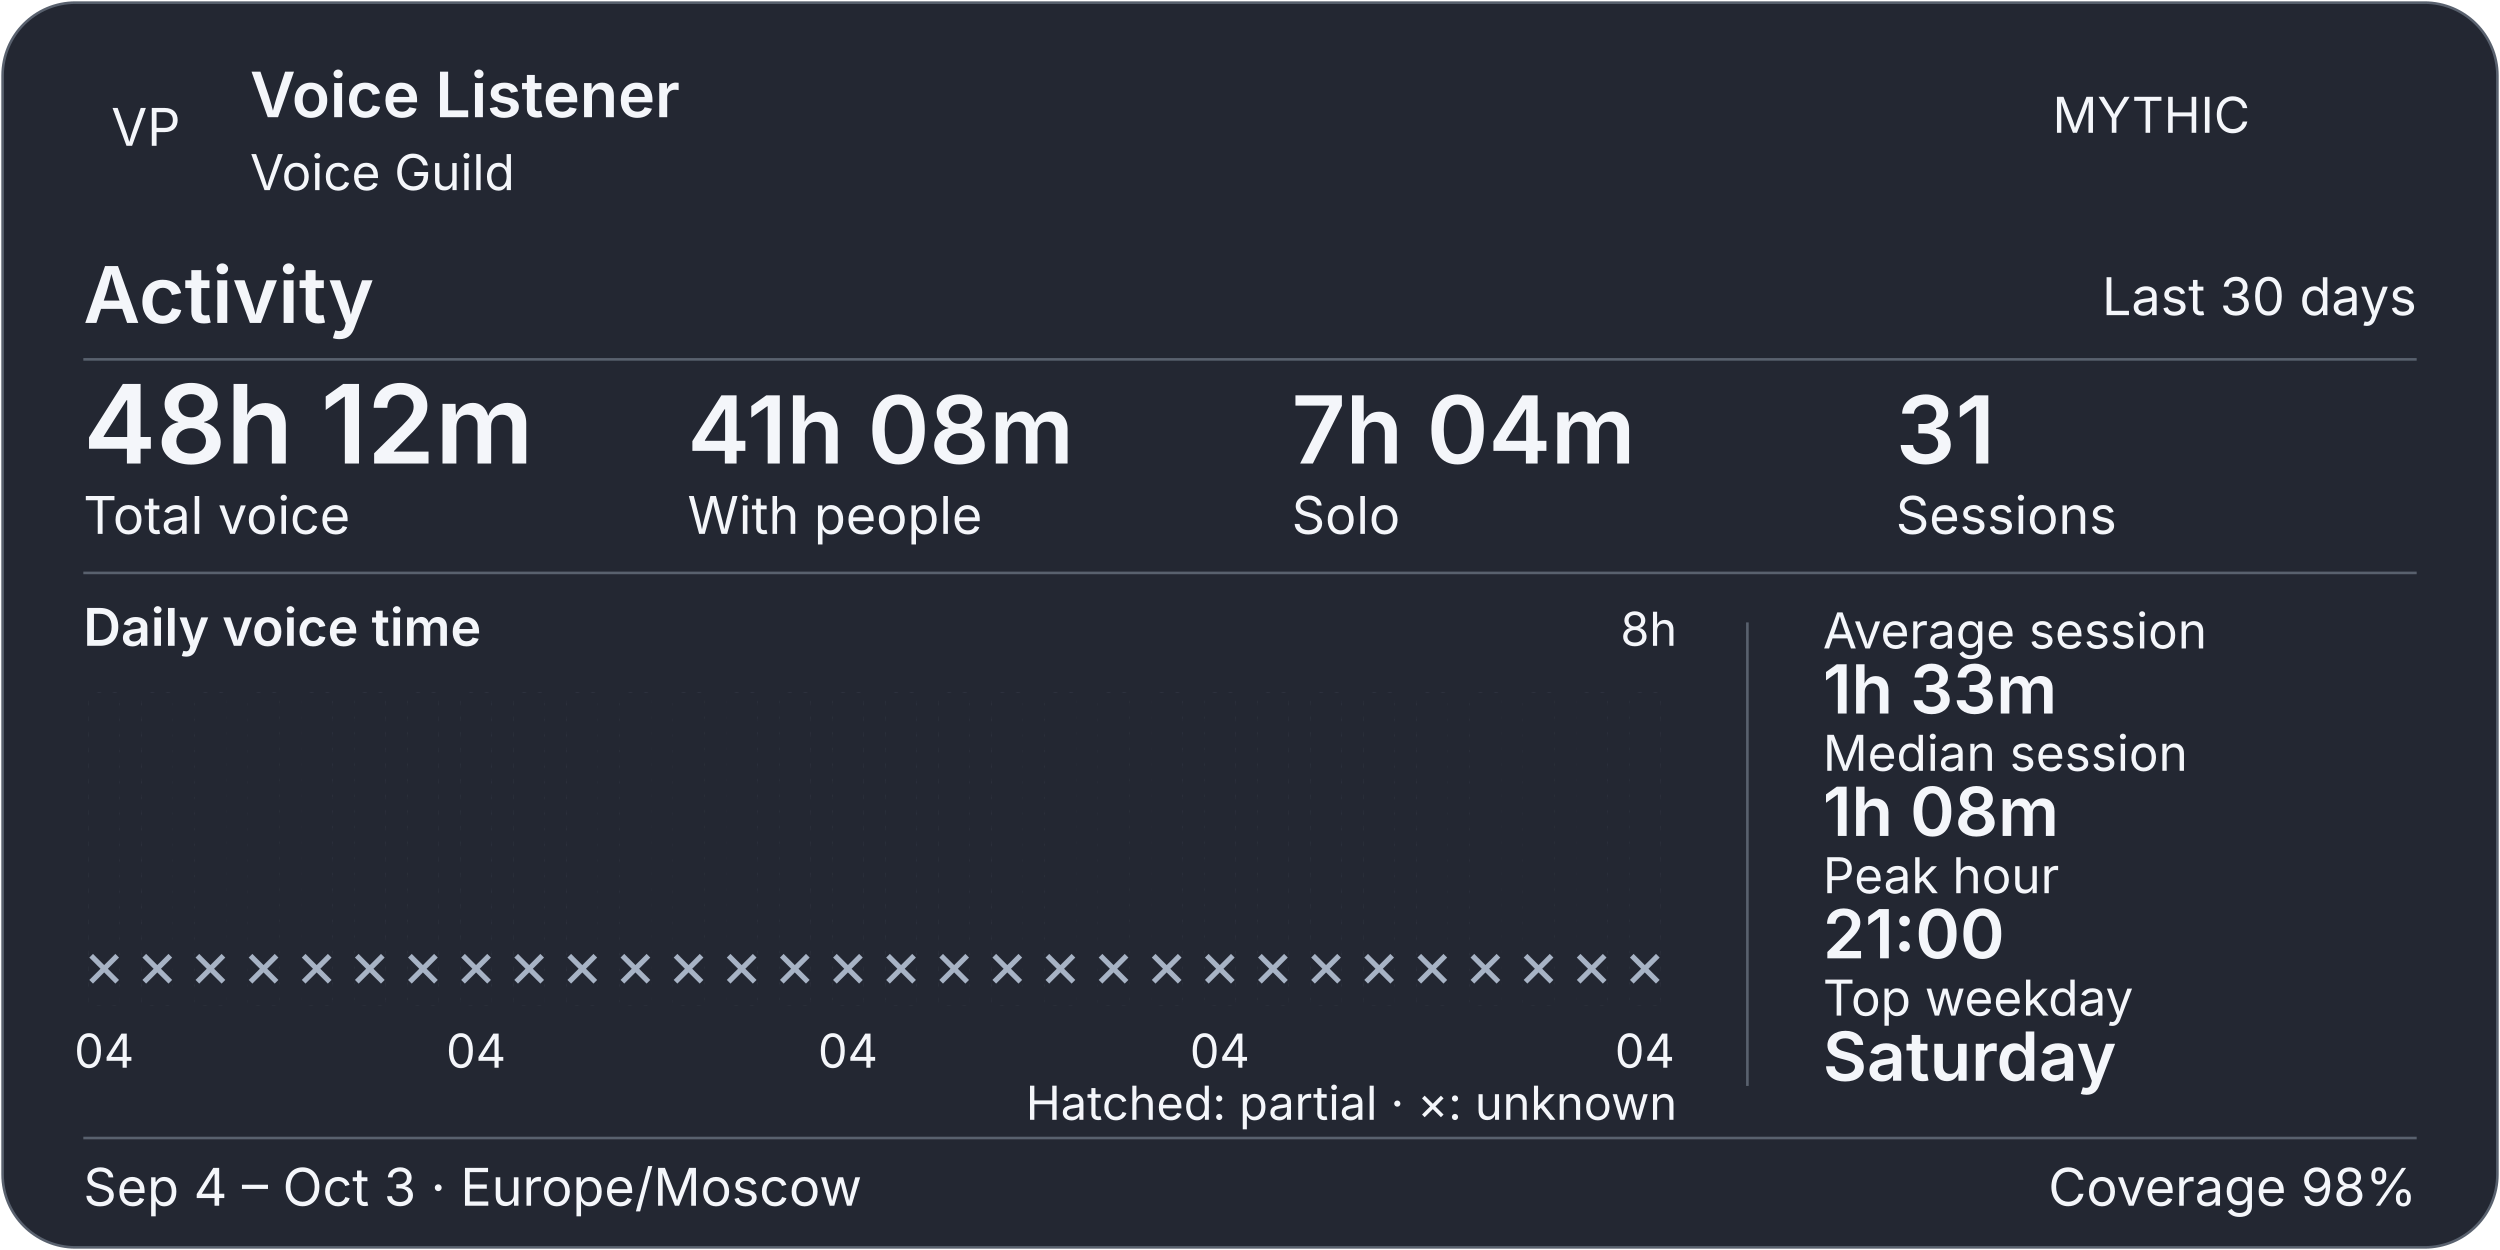
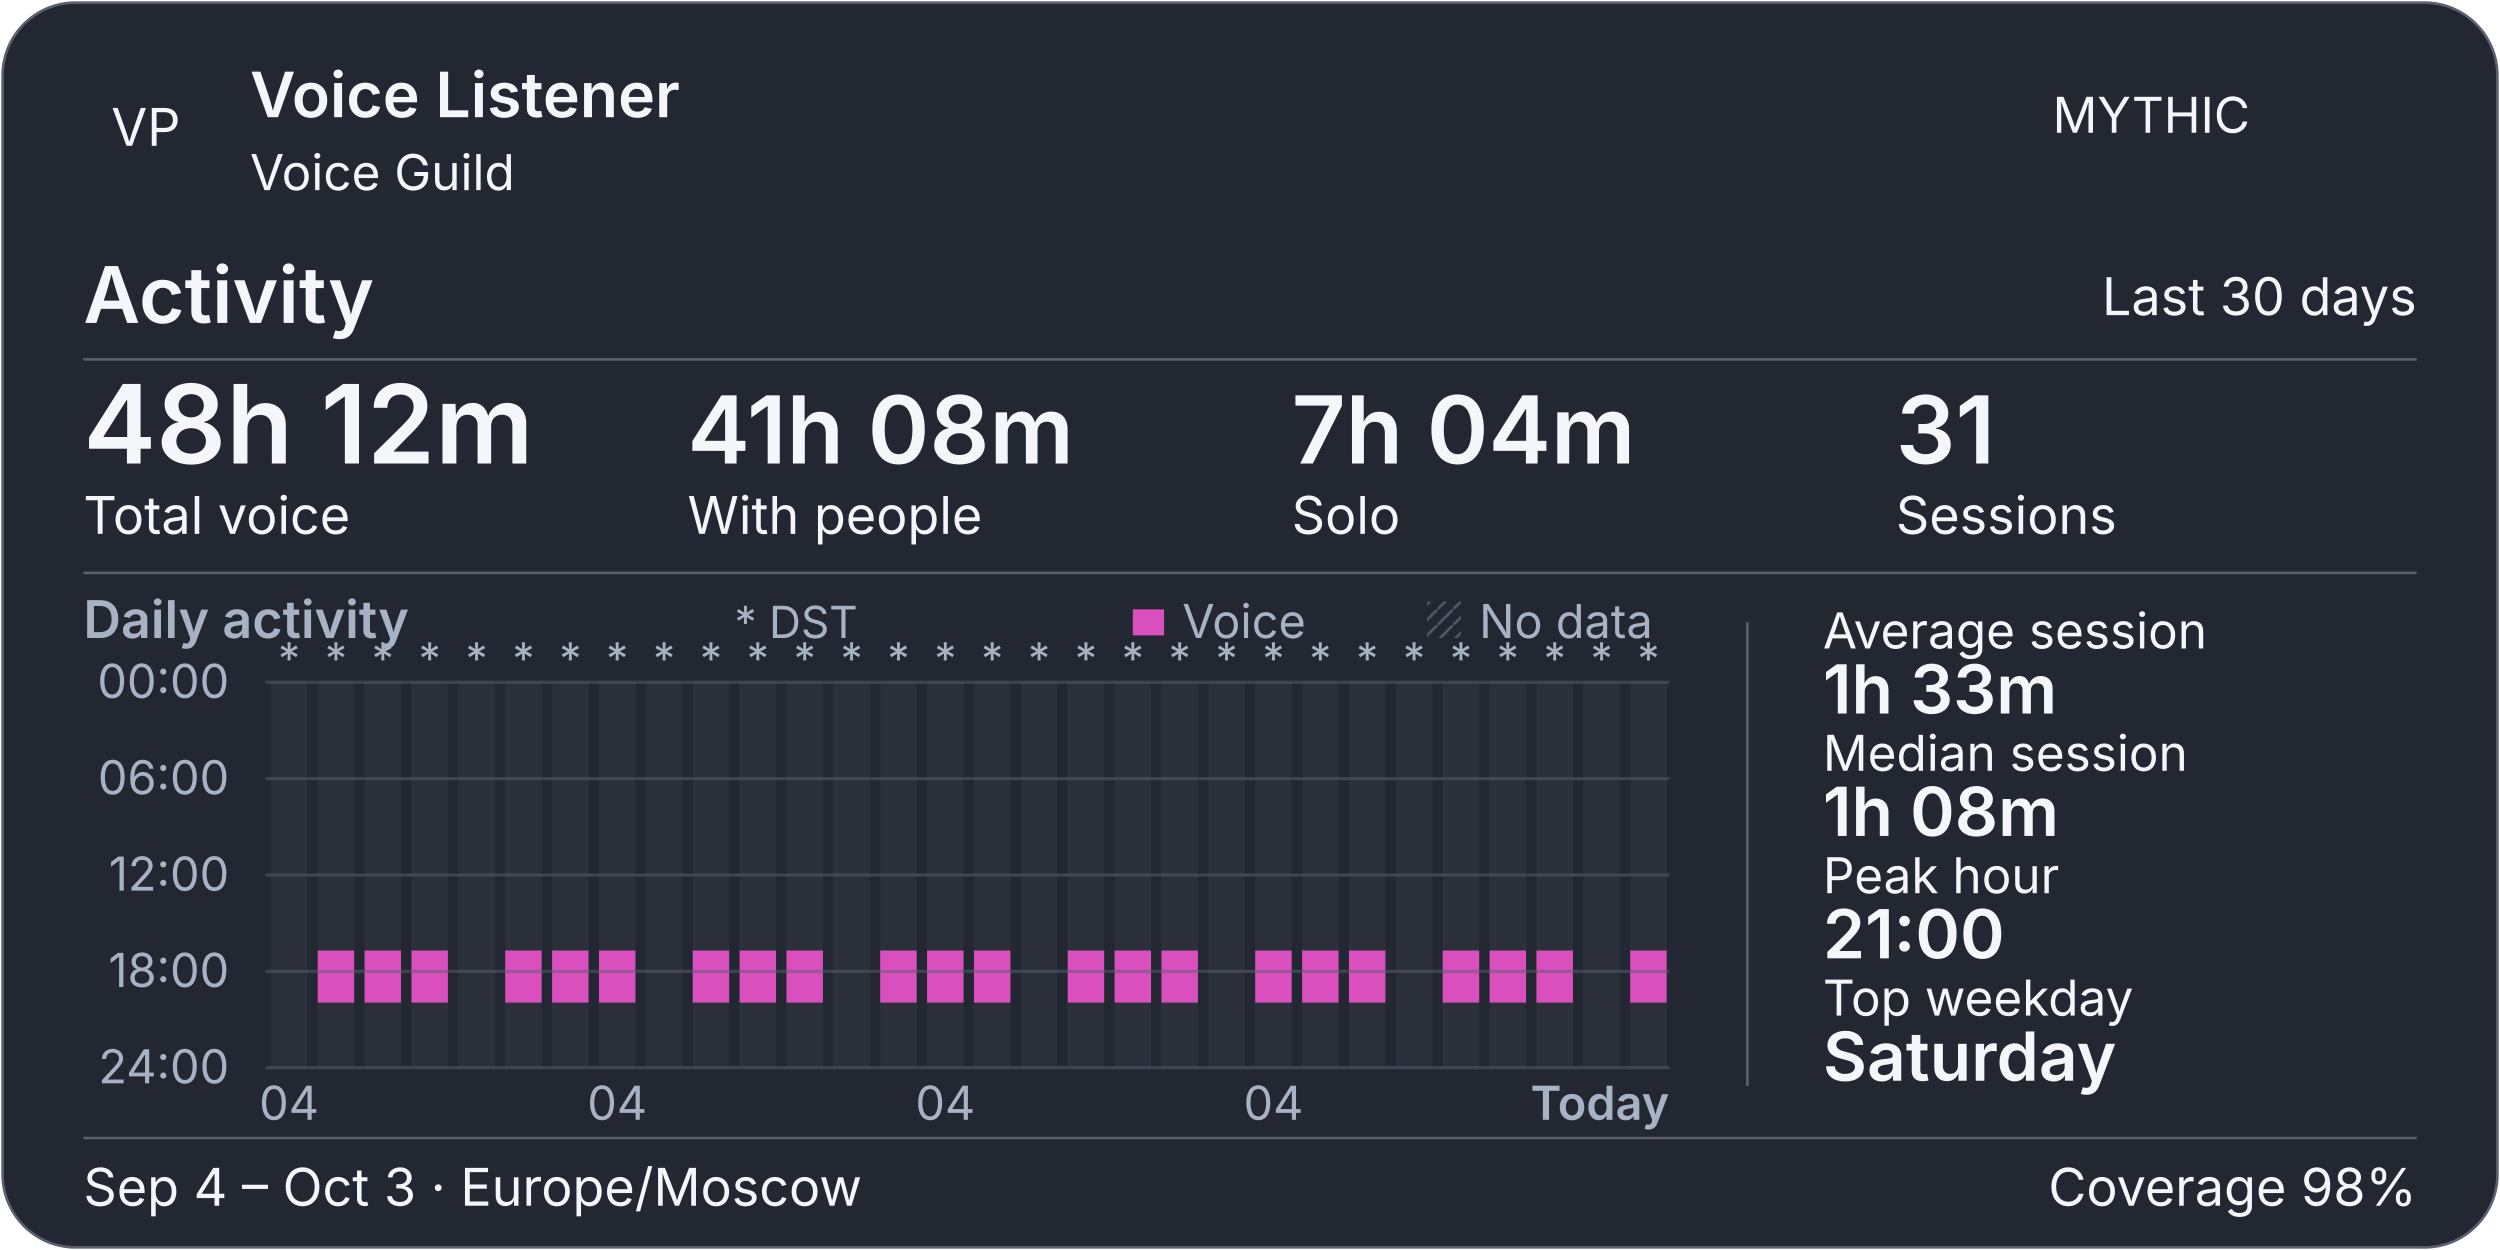
<svg xmlns="http://www.w3.org/2000/svg" width="960" height="480" viewBox="0 0 960 480" font-family="Inter" font-weight="400">
  <defs>
    <clipPath id="avatar-clip">
      <circle cx="56" cy="48" r="24" />
    </clipPath>
    <pattern id="coverage-hatch" width="6" height="6" patternUnits="userSpaceOnUse">
      <path d="M0 6L6 0" data-stroke="muted" stroke="#a7b3c5" stroke-opacity="0.35" />
    </pattern>
+     <clipPath id="clock-column-clip">
+       <rect id="clock-column-bounds" x="0" y="262" width="14" height="148" />
+     </clipPath>
  </defs>
  <g id="shell-placement">
    <rect id="card-shell" x="1" y="1" width="958" height="478" data-fill="surface" fill="#232732" rx="28" data-stroke="border" stroke="#59616e" />
    <rect id="accent-line" x="32" y="91" width="38" height="3" data-fill="accent" fill="#232732" rx="1.5" />
  </g>
  <g id="identity-placement">
    <circle cx="56" cy="48" r="24" data-fill="panel" fill="#232732" />
    <text id="avatar-fallback" x="56" y="56" font-size="20" data-fill="bright" fill="#f4f6fa" text-anchor="middle" font-variant-numeric="tabular-nums">VP</text>
    <image id="user-avatar" x="32" y="24" width="48" height="48" clip-path="url(#avatar-clip)" />
    <text id="display-name" x="96" y="45" font-size="24" data-fill="text" fill="#f4f6fa" data-width="590" font-weight="600" font-variant-numeric="tabular-nums">Voice Listener</text>
    <text id="guild-name" x="96" y="73" font-size="19" data-fill="muted" fill="#f4f6fa" data-width="590" font-variant-numeric="tabular-nums">Voice Guild</text>
    <text id="tier-name" x="864" y="51" font-size="19" data-fill="bright" fill="#f4f6fa" data-width="180" text-anchor="end" font-variant-numeric="tabular-nums">MYTHIC</text>
    <g id="emblem-art" transform="translate(884 24) scale(0.48)" data-fill="accent" fill="#da4fbe" />
    <text id="card-title" x="32" y="124" font-size="30" data-fill="text" fill="#f4f6fa" font-weight="600" font-variant-numeric="tabular-nums">Activity</text>
    <text id="period-badge" x="928" y="121" font-size="20" data-fill="muted" fill="#f4f6fa" text-anchor="end" font-variant-numeric="tabular-nums">Last 30 days</text>
    <path d="M32 138H928" data-stroke="border" stroke="#59616e" />
  </g>
  <g id="content-placement">
    <text id="metric-label-0" x="32" y="205" font-size="20" data-fill="muted" fill="#f4f6fa" font-variant-numeric="tabular-nums">Total voice</text>
    <text id="metric-0" x="32" y="178" font-size="42" data-fill="text" fill="#f4f6fa" data-width="215" font-weight="600" font-variant-numeric="tabular-nums">48h 12m</text>
    <text id="metric-label-1" x="264" y="205" font-size="20" data-fill="muted" fill="#f4f6fa" font-variant-numeric="tabular-nums">With people</text>
    <text id="metric-1" x="264" y="178" font-size="36" data-fill="text" fill="#f4f6fa" data-width="215" font-weight="600" font-variant-numeric="tabular-nums">41h 08m</text>
    <text id="metric-label-2" x="496" y="205" font-size="20" data-fill="muted" fill="#f4f6fa" font-variant-numeric="tabular-nums">Solo</text>
    <text id="metric-2" x="496" y="178" font-size="36" data-fill="text" fill="#f4f6fa" data-width="215" font-weight="600" font-variant-numeric="tabular-nums">7h 04m</text>
    <text id="metric-label-3" x="728" y="205" font-size="20" data-fill="muted" fill="#f4f6fa" font-variant-numeric="tabular-nums">Sessions</text>
    <text id="metric-3" x="728" y="178" font-size="36" data-fill="text" fill="#f4f6fa" data-width="215" font-weight="600" font-variant-numeric="tabular-nums">31</text>
    <path d="M32 220H928M671 239V417" data-stroke="border" stroke="#59616e" />
-     <text id="chart-title" x="32" y="248" font-size="20" data-fill="text" fill="#f4f6fa" font-weight="600" font-variant-numeric="tabular-nums">Daily voice time</text>
-     <text id="chart-max" x="644" y="248" font-size="18" data-fill="muted" fill="#f4f6fa" text-anchor="end" font-variant-numeric="tabular-nums">8h</text>
-     <g id="day-0-placement" transform="translate(34 0)">
-       <rect id="day-0-track" x="0" y="266" width="12" height="120" data-fill="panel" fill="#232732" />
-       <rect id="day-0-partial" x="0" y="266" width="12" height="120" fill="url(#coverage-hatch)" />
-       <rect id="day-0-bar" x="0" y="266" width="12" height="120" data-fill="accent" fill="#232732" />
-       <path id="day-0-gap" d="M1 377L11 367M1 367L11 377" data-stroke="muted" stroke="#a7b3c5" stroke-width="2" />
-       <rect id="day-0-zero" x="0" y="384" width="12" height="2" data-fill="bright" fill="#232732" />
-     </g>
-     <g id="day-1-placement" transform="translate(54.4 0)">
-       <rect id="day-1-track" x="0" y="266" width="12" height="120" data-fill="panel" fill="#232732" />
-       <rect id="day-1-partial" x="0" y="266" width="12" height="120" fill="url(#coverage-hatch)" />
-       <rect id="day-1-bar" x="0" y="266" width="12" height="120" data-fill="accent" fill="#232732" />
-       <path id="day-1-gap" d="M1 377L11 367M1 367L11 377" data-stroke="muted" stroke="#a7b3c5" stroke-width="2" />
-       <rect id="day-1-zero" x="0" y="384" width="12" height="2" data-fill="bright" fill="#232732" />
-     </g>
-     <g id="day-2-placement" transform="translate(74.8 0)">
-       <rect id="day-2-track" x="0" y="266" width="12" height="120" data-fill="panel" fill="#232732" />
-       <rect id="day-2-partial" x="0" y="266" width="12" height="120" fill="url(#coverage-hatch)" />
-       <rect id="day-2-bar" x="0" y="266" width="12" height="120" data-fill="accent" fill="#232732" />
-       <path id="day-2-gap" d="M1 377L11 367M1 367L11 377" data-stroke="muted" stroke="#a7b3c5" stroke-width="2" />
-       <rect id="day-2-zero" x="0" y="384" width="12" height="2" data-fill="bright" fill="#232732" />
-     </g>
-     <g id="day-3-placement" transform="translate(95.2 0)">
-       <rect id="day-3-track" x="0" y="266" width="12" height="120" data-fill="panel" fill="#232732" />
-       <rect id="day-3-partial" x="0" y="266" width="12" height="120" fill="url(#coverage-hatch)" />
-       <rect id="day-3-bar" x="0" y="266" width="12" height="120" data-fill="accent" fill="#232732" />
-       <path id="day-3-gap" d="M1 377L11 367M1 367L11 377" data-stroke="muted" stroke="#a7b3c5" stroke-width="2" />
-       <rect id="day-3-zero" x="0" y="384" width="12" height="2" data-fill="bright" fill="#232732" />
-     </g>
-     <g id="day-4-placement" transform="translate(115.6 0)">
-       <rect id="day-4-track" x="0" y="266" width="12" height="120" data-fill="panel" fill="#232732" />
-       <rect id="day-4-partial" x="0" y="266" width="12" height="120" fill="url(#coverage-hatch)" />
-       <rect id="day-4-bar" x="0" y="266" width="12" height="120" data-fill="accent" fill="#232732" />
-       <path id="day-4-gap" d="M1 377L11 367M1 367L11 377" data-stroke="muted" stroke="#a7b3c5" stroke-width="2" />
-       <rect id="day-4-zero" x="0" y="384" width="12" height="2" data-fill="bright" fill="#232732" />
-     </g>
-     <g id="day-5-placement" transform="translate(136 0)">
-       <rect id="day-5-track" x="0" y="266" width="12" height="120" data-fill="panel" fill="#232732" />
-       <rect id="day-5-partial" x="0" y="266" width="12" height="120" fill="url(#coverage-hatch)" />
-       <rect id="day-5-bar" x="0" y="266" width="12" height="120" data-fill="accent" fill="#232732" />
-       <path id="day-5-gap" d="M1 377L11 367M1 367L11 377" data-stroke="muted" stroke="#a7b3c5" stroke-width="2" />
-       <rect id="day-5-zero" x="0" y="384" width="12" height="2" data-fill="bright" fill="#232732" />
-     </g>
-     <g id="day-6-placement" transform="translate(156.4 0)">
-       <rect id="day-6-track" x="0" y="266" width="12" height="120" data-fill="panel" fill="#232732" />
-       <rect id="day-6-partial" x="0" y="266" width="12" height="120" fill="url(#coverage-hatch)" />
-       <rect id="day-6-bar" x="0" y="266" width="12" height="120" data-fill="accent" fill="#232732" />
-       <path id="day-6-gap" d="M1 377L11 367M1 367L11 377" data-stroke="muted" stroke="#a7b3c5" stroke-width="2" />
-       <rect id="day-6-zero" x="0" y="384" width="12" height="2" data-fill="bright" fill="#232732" />
-     </g>
-     <g id="day-7-placement" transform="translate(176.8 0)">
-       <rect id="day-7-track" x="0" y="266" width="12" height="120" data-fill="panel" fill="#232732" />
-       <rect id="day-7-partial" x="0" y="266" width="12" height="120" fill="url(#coverage-hatch)" />
-       <rect id="day-7-bar" x="0" y="266" width="12" height="120" data-fill="accent" fill="#232732" />
-       <path id="day-7-gap" d="M1 377L11 367M1 367L11 377" data-stroke="muted" stroke="#a7b3c5" stroke-width="2" />
-       <rect id="day-7-zero" x="0" y="384" width="12" height="2" data-fill="bright" fill="#232732" />
-     </g>
-     <g id="day-8-placement" transform="translate(197.2 0)">
-       <rect id="day-8-track" x="0" y="266" width="12" height="120" data-fill="panel" fill="#232732" />
-       <rect id="day-8-partial" x="0" y="266" width="12" height="120" fill="url(#coverage-hatch)" />
-       <rect id="day-8-bar" x="0" y="266" width="12" height="120" data-fill="accent" fill="#232732" />
-       <path id="day-8-gap" d="M1 377L11 367M1 367L11 377" data-stroke="muted" stroke="#a7b3c5" stroke-width="2" />
-       <rect id="day-8-zero" x="0" y="384" width="12" height="2" data-fill="bright" fill="#232732" />
-     </g>
-     <g id="day-9-placement" transform="translate(217.6 0)">
-       <rect id="day-9-track" x="0" y="266" width="12" height="120" data-fill="panel" fill="#232732" />
-       <rect id="day-9-partial" x="0" y="266" width="12" height="120" fill="url(#coverage-hatch)" />
-       <rect id="day-9-bar" x="0" y="266" width="12" height="120" data-fill="accent" fill="#232732" />
-       <path id="day-9-gap" d="M1 377L11 367M1 367L11 377" data-stroke="muted" stroke="#a7b3c5" stroke-width="2" />
-       <rect id="day-9-zero" x="0" y="384" width="12" height="2" data-fill="bright" fill="#232732" />
-     </g>
-     <g id="day-10-placement" transform="translate(238 0)">
-       <rect id="day-10-track" x="0" y="266" width="12" height="120" data-fill="panel" fill="#232732" />
-       <rect id="day-10-partial" x="0" y="266" width="12" height="120" fill="url(#coverage-hatch)" />
-       <rect id="day-10-bar" x="0" y="266" width="12" height="120" data-fill="accent" fill="#232732" />
-       <path id="day-10-gap" d="M1 377L11 367M1 367L11 377" data-stroke="muted" stroke="#a7b3c5" stroke-width="2" />
-       <rect id="day-10-zero" x="0" y="384" width="12" height="2" data-fill="bright" fill="#232732" />
-     </g>
-     <g id="day-11-placement" transform="translate(258.4 0)">
-       <rect id="day-11-track" x="0" y="266" width="12" height="120" data-fill="panel" fill="#232732" />
-       <rect id="day-11-partial" x="0" y="266" width="12" height="120" fill="url(#coverage-hatch)" />
-       <rect id="day-11-bar" x="0" y="266" width="12" height="120" data-fill="accent" fill="#232732" />
-       <path id="day-11-gap" d="M1 377L11 367M1 367L11 377" data-stroke="muted" stroke="#a7b3c5" stroke-width="2" />
-       <rect id="day-11-zero" x="0" y="384" width="12" height="2" data-fill="bright" fill="#232732" />
-     </g>
-     <g id="day-12-placement" transform="translate(278.8 0)">
-       <rect id="day-12-track" x="0" y="266" width="12" height="120" data-fill="panel" fill="#232732" />
-       <rect id="day-12-partial" x="0" y="266" width="12" height="120" fill="url(#coverage-hatch)" />
-       <rect id="day-12-bar" x="0" y="266" width="12" height="120" data-fill="accent" fill="#232732" />
-       <path id="day-12-gap" d="M1 377L11 367M1 367L11 377" data-stroke="muted" stroke="#a7b3c5" stroke-width="2" />
-       <rect id="day-12-zero" x="0" y="384" width="12" height="2" data-fill="bright" fill="#232732" />
-     </g>
-     <g id="day-13-placement" transform="translate(299.2 0)">
-       <rect id="day-13-track" x="0" y="266" width="12" height="120" data-fill="panel" fill="#232732" />
-       <rect id="day-13-partial" x="0" y="266" width="12" height="120" fill="url(#coverage-hatch)" />
-       <rect id="day-13-bar" x="0" y="266" width="12" height="120" data-fill="accent" fill="#232732" />
-       <path id="day-13-gap" d="M1 377L11 367M1 367L11 377" data-stroke="muted" stroke="#a7b3c5" stroke-width="2" />
-       <rect id="day-13-zero" x="0" y="384" width="12" height="2" data-fill="bright" fill="#232732" />
-     </g>
-     <g id="day-14-placement" transform="translate(319.6 0)">
-       <rect id="day-14-track" x="0" y="266" width="12" height="120" data-fill="panel" fill="#232732" />
-       <rect id="day-14-partial" x="0" y="266" width="12" height="120" fill="url(#coverage-hatch)" />
-       <rect id="day-14-bar" x="0" y="266" width="12" height="120" data-fill="accent" fill="#232732" />
-       <path id="day-14-gap" d="M1 377L11 367M1 367L11 377" data-stroke="muted" stroke="#a7b3c5" stroke-width="2" />
-       <rect id="day-14-zero" x="0" y="384" width="12" height="2" data-fill="bright" fill="#232732" />
-     </g>
-     <g id="day-15-placement" transform="translate(340 0)">
-       <rect id="day-15-track" x="0" y="266" width="12" height="120" data-fill="panel" fill="#232732" />
-       <rect id="day-15-partial" x="0" y="266" width="12" height="120" fill="url(#coverage-hatch)" />
-       <rect id="day-15-bar" x="0" y="266" width="12" height="120" data-fill="accent" fill="#232732" />
-       <path id="day-15-gap" d="M1 377L11 367M1 367L11 377" data-stroke="muted" stroke="#a7b3c5" stroke-width="2" />
-       <rect id="day-15-zero" x="0" y="384" width="12" height="2" data-fill="bright" fill="#232732" />
-     </g>
-     <g id="day-16-placement" transform="translate(360.4 0)">
-       <rect id="day-16-track" x="0" y="266" width="12" height="120" data-fill="panel" fill="#232732" />
-       <rect id="day-16-partial" x="0" y="266" width="12" height="120" fill="url(#coverage-hatch)" />
-       <rect id="day-16-bar" x="0" y="266" width="12" height="120" data-fill="accent" fill="#232732" />
-       <path id="day-16-gap" d="M1 377L11 367M1 367L11 377" data-stroke="muted" stroke="#a7b3c5" stroke-width="2" />
-       <rect id="day-16-zero" x="0" y="384" width="12" height="2" data-fill="bright" fill="#232732" />
-     </g>
-     <g id="day-17-placement" transform="translate(380.8 0)">
-       <rect id="day-17-track" x="0" y="266" width="12" height="120" data-fill="panel" fill="#232732" />
-       <rect id="day-17-partial" x="0" y="266" width="12" height="120" fill="url(#coverage-hatch)" />
-       <rect id="day-17-bar" x="0" y="266" width="12" height="120" data-fill="accent" fill="#232732" />
-       <path id="day-17-gap" d="M1 377L11 367M1 367L11 377" data-stroke="muted" stroke="#a7b3c5" stroke-width="2" />
-       <rect id="day-17-zero" x="0" y="384" width="12" height="2" data-fill="bright" fill="#232732" />
-     </g>
-     <g id="day-18-placement" transform="translate(401.2 0)">
-       <rect id="day-18-track" x="0" y="266" width="12" height="120" data-fill="panel" fill="#232732" />
-       <rect id="day-18-partial" x="0" y="266" width="12" height="120" fill="url(#coverage-hatch)" />
-       <rect id="day-18-bar" x="0" y="266" width="12" height="120" data-fill="accent" fill="#232732" />
-       <path id="day-18-gap" d="M1 377L11 367M1 367L11 377" data-stroke="muted" stroke="#a7b3c5" stroke-width="2" />
-       <rect id="day-18-zero" x="0" y="384" width="12" height="2" data-fill="bright" fill="#232732" />
-     </g>
-     <g id="day-19-placement" transform="translate(421.6 0)">
-       <rect id="day-19-track" x="0" y="266" width="12" height="120" data-fill="panel" fill="#232732" />
-       <rect id="day-19-partial" x="0" y="266" width="12" height="120" fill="url(#coverage-hatch)" />
-       <rect id="day-19-bar" x="0" y="266" width="12" height="120" data-fill="accent" fill="#232732" />
-       <path id="day-19-gap" d="M1 377L11 367M1 367L11 377" data-stroke="muted" stroke="#a7b3c5" stroke-width="2" />
-       <rect id="day-19-zero" x="0" y="384" width="12" height="2" data-fill="bright" fill="#232732" />
-     </g>
-     <g id="day-20-placement" transform="translate(442 0)">
-       <rect id="day-20-track" x="0" y="266" width="12" height="120" data-fill="panel" fill="#232732" />
-       <rect id="day-20-partial" x="0" y="266" width="12" height="120" fill="url(#coverage-hatch)" />
-       <rect id="day-20-bar" x="0" y="266" width="12" height="120" data-fill="accent" fill="#232732" />
-       <path id="day-20-gap" d="M1 377L11 367M1 367L11 377" data-stroke="muted" stroke="#a7b3c5" stroke-width="2" />
-       <rect id="day-20-zero" x="0" y="384" width="12" height="2" data-fill="bright" fill="#232732" />
-     </g>
-     <g id="day-21-placement" transform="translate(462.4 0)">
-       <rect id="day-21-track" x="0" y="266" width="12" height="120" data-fill="panel" fill="#232732" />
-       <rect id="day-21-partial" x="0" y="266" width="12" height="120" fill="url(#coverage-hatch)" />
-       <rect id="day-21-bar" x="0" y="266" width="12" height="120" data-fill="accent" fill="#232732" />
-       <path id="day-21-gap" d="M1 377L11 367M1 367L11 377" data-stroke="muted" stroke="#a7b3c5" stroke-width="2" />
-       <rect id="day-21-zero" x="0" y="384" width="12" height="2" data-fill="bright" fill="#232732" />
-     </g>
-     <g id="day-22-placement" transform="translate(482.8 0)">
-       <rect id="day-22-track" x="0" y="266" width="12" height="120" data-fill="panel" fill="#232732" />
-       <rect id="day-22-partial" x="0" y="266" width="12" height="120" fill="url(#coverage-hatch)" />
-       <rect id="day-22-bar" x="0" y="266" width="12" height="120" data-fill="accent" fill="#232732" />
-       <path id="day-22-gap" d="M1 377L11 367M1 367L11 377" data-stroke="muted" stroke="#a7b3c5" stroke-width="2" />
-       <rect id="day-22-zero" x="0" y="384" width="12" height="2" data-fill="bright" fill="#232732" />
-     </g>
-     <g id="day-23-placement" transform="translate(503.2 0)">
-       <rect id="day-23-track" x="0" y="266" width="12" height="120" data-fill="panel" fill="#232732" />
-       <rect id="day-23-partial" x="0" y="266" width="12" height="120" fill="url(#coverage-hatch)" />
-       <rect id="day-23-bar" x="0" y="266" width="12" height="120" data-fill="accent" fill="#232732" />
-       <path id="day-23-gap" d="M1 377L11 367M1 367L11 377" data-stroke="muted" stroke="#a7b3c5" stroke-width="2" />
-       <rect id="day-23-zero" x="0" y="384" width="12" height="2" data-fill="bright" fill="#232732" />
-     </g>
-     <g id="day-24-placement" transform="translate(523.6 0)">
-       <rect id="day-24-track" x="0" y="266" width="12" height="120" data-fill="panel" fill="#232732" />
-       <rect id="day-24-partial" x="0" y="266" width="12" height="120" fill="url(#coverage-hatch)" />
-       <rect id="day-24-bar" x="0" y="266" width="12" height="120" data-fill="accent" fill="#232732" />
-       <path id="day-24-gap" d="M1 377L11 367M1 367L11 377" data-stroke="muted" stroke="#a7b3c5" stroke-width="2" />
-       <rect id="day-24-zero" x="0" y="384" width="12" height="2" data-fill="bright" fill="#232732" />
-     </g>
-     <g id="day-25-placement" transform="translate(544 0)">
-       <rect id="day-25-track" x="0" y="266" width="12" height="120" data-fill="panel" fill="#232732" />
-       <rect id="day-25-partial" x="0" y="266" width="12" height="120" fill="url(#coverage-hatch)" />
-       <rect id="day-25-bar" x="0" y="266" width="12" height="120" data-fill="accent" fill="#232732" />
-       <path id="day-25-gap" d="M1 377L11 367M1 367L11 377" data-stroke="muted" stroke="#a7b3c5" stroke-width="2" />
-       <rect id="day-25-zero" x="0" y="384" width="12" height="2" data-fill="bright" fill="#232732" />
-     </g>
-     <g id="day-26-placement" transform="translate(564.4 0)">
-       <rect id="day-26-track" x="0" y="266" width="12" height="120" data-fill="panel" fill="#232732" />
-       <rect id="day-26-partial" x="0" y="266" width="12" height="120" fill="url(#coverage-hatch)" />
-       <rect id="day-26-bar" x="0" y="266" width="12" height="120" data-fill="accent" fill="#232732" />
-       <path id="day-26-gap" d="M1 377L11 367M1 367L11 377" data-stroke="muted" stroke="#a7b3c5" stroke-width="2" />
-       <rect id="day-26-zero" x="0" y="384" width="12" height="2" data-fill="bright" fill="#232732" />
-     </g>
-     <g id="day-27-placement" transform="translate(584.8 0)">
-       <rect id="day-27-track" x="0" y="266" width="12" height="120" data-fill="panel" fill="#232732" />
-       <rect id="day-27-partial" x="0" y="266" width="12" height="120" fill="url(#coverage-hatch)" />
-       <rect id="day-27-bar" x="0" y="266" width="12" height="120" data-fill="accent" fill="#232732" />
-       <path id="day-27-gap" d="M1 377L11 367M1 367L11 377" data-stroke="muted" stroke="#a7b3c5" stroke-width="2" />
-       <rect id="day-27-zero" x="0" y="384" width="12" height="2" data-fill="bright" fill="#232732" />
-     </g>
-     <g id="day-28-placement" transform="translate(605.2 0)">
-       <rect id="day-28-track" x="0" y="266" width="12" height="120" data-fill="panel" fill="#232732" />
-       <rect id="day-28-partial" x="0" y="266" width="12" height="120" fill="url(#coverage-hatch)" />
-       <rect id="day-28-bar" x="0" y="266" width="12" height="120" data-fill="accent" fill="#232732" />
-       <path id="day-28-gap" d="M1 377L11 367M1 367L11 377" data-stroke="muted" stroke="#a7b3c5" stroke-width="2" />
-       <rect id="day-28-zero" x="0" y="384" width="12" height="2" data-fill="bright" fill="#232732" />
-     </g>
-     <g id="day-29-placement" transform="translate(625.6 0)">
-       <rect id="day-29-track" x="0" y="266" width="12" height="120" data-fill="panel" fill="#232732" />
-       <rect id="day-29-partial" x="0" y="266" width="12" height="120" fill="url(#coverage-hatch)" />
-       <rect id="day-29-bar" x="0" y="266" width="12" height="120" data-fill="accent" fill="#232732" />
-       <path id="day-29-gap" d="M1 377L11 367M1 367L11 377" data-stroke="muted" stroke="#a7b3c5" stroke-width="2" />
-       <rect id="day-29-zero" x="0" y="384" width="12" height="2" data-fill="bright" fill="#232732" />
-     </g>
-     <text id="date-0" x="40.0" y="410" font-size="18" data-fill="muted" fill="#f4f6fa" text-anchor="middle" font-variant-numeric="tabular-nums">04</text>
-     <text id="date-7" x="182.8" y="410" font-size="18" data-fill="muted" fill="#f4f6fa" text-anchor="middle" font-variant-numeric="tabular-nums">04</text>
-     <text id="date-14" x="325.6" y="410" font-size="18" data-fill="muted" fill="#f4f6fa" text-anchor="middle" font-variant-numeric="tabular-nums">04</text>
-     <text id="date-21" x="468.4" y="410" font-size="18" data-fill="muted" fill="#f4f6fa" text-anchor="middle" font-variant-numeric="tabular-nums">04</text>
-     <text id="date-29" x="631.6" y="410" font-size="18" data-fill="muted" fill="#f4f6fa" text-anchor="middle" font-variant-numeric="tabular-nums">04</text>
-     <text id="coverage-legend" x="644" y="430" font-size="18" data-fill="muted" fill="#f4f6fa" text-anchor="end" font-variant-numeric="tabular-nums">Hatched: partial · ×: unknown</text>
    <text id="stat-label-0" x="700" y="249" font-size="19" data-fill="muted" fill="#f4f6fa" font-variant-numeric="tabular-nums">Average session</text>
    <text id="stat-0" x="700" y="274" font-size="26" data-fill="text" fill="#f4f6fa" data-width="226" font-weight="600" font-variant-numeric="tabular-nums">1h 33m</text>
    <text id="stat-label-1" x="700" y="296" font-size="19" data-fill="muted" fill="#f4f6fa" font-variant-numeric="tabular-nums">Median session</text>
    <text id="stat-1" x="700" y="321" font-size="26" data-fill="text" fill="#f4f6fa" data-width="226" font-weight="600" font-variant-numeric="tabular-nums">1h 08m</text>
    <text id="stat-label-2" x="700" y="343" font-size="19" data-fill="muted" fill="#f4f6fa" font-variant-numeric="tabular-nums">Peak hour</text>
    <text id="stat-2" x="700" y="368" font-size="26" data-fill="text" fill="#f4f6fa" data-width="226" font-weight="600" font-variant-numeric="tabular-nums">21:00</text>
    <text id="stat-label-3" x="700" y="390" font-size="19" data-fill="muted" fill="#f4f6fa" font-variant-numeric="tabular-nums">Top weekday</text>
    <text id="stat-3" x="700" y="415" font-size="26" data-fill="text" fill="#f4f6fa" data-width="226" font-weight="600" font-variant-numeric="tabular-nums">Saturday</text>
+     <text id="chart-title" x="32" y="245" font-size="20" data-fill="text" fill="#a7b3c5" font-weight="600">Daily activity</text>
+     <text id="clock-note" x="282" y="245" font-size="17" data-fill="muted" fill="#a7b3c5">* DST</text>
+     <rect id="voice-legend-swatch" x="435" y="234" width="12" height="10" data-fill="accent" fill="#da4fbe" />
+     <text id="voice-legend" x="454" y="245" font-size="18" data-fill="muted" fill="#a7b3c5">Voice</text>
+     <rect id="missing-legend-swatch" x="548" y="231" width="13" height="14" fill="url(#coverage-hatch)" />
+     <text id="missing-legend" x="568" y="245" font-size="18" data-fill="muted" fill="#a7b3c5">No data</text>
+     <g id="clock-chart-placement">
+       <text id="hour-0" x="88" y="268.0" font-size="18" data-fill="muted" fill="#a7b3c5" text-anchor="end">00:00</text>
+       <text id="hour-6" x="88" y="305.0" font-size="18" data-fill="muted" fill="#a7b3c5" text-anchor="end">06:00</text>
+       <text id="hour-12" x="88" y="342.0" font-size="18" data-fill="muted" fill="#a7b3c5" text-anchor="end">12:00</text>
+       <text id="hour-18" x="88" y="379.0" font-size="18" data-fill="muted" fill="#a7b3c5" text-anchor="end">18:00</text>
+       <text id="hour-24" x="88" y="416.0" font-size="18" data-fill="muted" fill="#a7b3c5" text-anchor="end">24:00</text>
+       <g id="day-0-placement" transform="translate(104 0)">
+         <g id="day-0-bands" clip-path="url(#clock-column-clip)">
+           <rect id="day-0-track" x="0" y="262" width="14" height="148" data-fill="panel" fill="#2b303b" />
+           <path id="day-0-future" d="" data-fill="surface" fill="#232732" />
+           <path id="day-0-missing" d="" fill="url(#coverage-hatch)" />
+           <path id="day-0-voice" d="" data-fill="accent" fill="#da4fbe" data-min-height="3" />
+           <path id="day-0-clock" d="" fill="none" data-stroke="bright" stroke="#f4c2eb" stroke-dasharray="2 2" stroke-width="1" />
+         </g>
+         <text id="day-0-dst" x="7" y="259" font-size="17" data-fill="muted" fill="#a7b3c5" text-anchor="middle">*</text>
+       </g>
+       <g id="day-1-placement" transform="translate(122 0)">
+         <g id="day-1-bands" clip-path="url(#clock-column-clip)">
+           <rect id="day-1-track" x="0" y="262" width="14" height="148" data-fill="panel" fill="#2b303b" />
+           <path id="day-1-future" d="" data-fill="surface" fill="#232732" />
+           <path id="day-1-missing" d="" fill="url(#coverage-hatch)" />
+           <path id="day-1-voice" d="M0 365h14v20h-14Z" data-fill="accent" fill="#da4fbe" data-min-height="3" />
+           <path id="day-1-clock" d="" fill="none" data-stroke="bright" stroke="#f4c2eb" stroke-dasharray="2 2" stroke-width="1" />
+         </g>
+         <text id="day-1-dst" x="7" y="259" font-size="17" data-fill="muted" fill="#a7b3c5" text-anchor="middle">*</text>
+       </g>
+       <g id="day-2-placement" transform="translate(140 0)">
+         <g id="day-2-bands" clip-path="url(#clock-column-clip)">
+           <rect id="day-2-track" x="0" y="262" width="14" height="148" data-fill="panel" fill="#2b303b" />
+           <path id="day-2-future" d="" data-fill="surface" fill="#232732" />
+           <path id="day-2-missing" d="" fill="url(#coverage-hatch)" />
+           <path id="day-2-voice" d="M0 365h14v20h-14Z" data-fill="accent" fill="#da4fbe" data-min-height="3" />
+           <path id="day-2-clock" d="" fill="none" data-stroke="bright" stroke="#f4c2eb" stroke-dasharray="2 2" stroke-width="1" />
+         </g>
+         <text id="day-2-dst" x="7" y="259" font-size="17" data-fill="muted" fill="#a7b3c5" text-anchor="middle">*</text>
+       </g>
+       <g id="day-3-placement" transform="translate(158 0)">
+         <g id="day-3-bands" clip-path="url(#clock-column-clip)">
+           <rect id="day-3-track" x="0" y="262" width="14" height="148" data-fill="panel" fill="#2b303b" />
+           <path id="day-3-future" d="" data-fill="surface" fill="#232732" />
+           <path id="day-3-missing" d="" fill="url(#coverage-hatch)" />
+           <path id="day-3-voice" d="M0 365h14v20h-14Z" data-fill="accent" fill="#da4fbe" data-min-height="3" />
+           <path id="day-3-clock" d="" fill="none" data-stroke="bright" stroke="#f4c2eb" stroke-dasharray="2 2" stroke-width="1" />
+         </g>
+         <text id="day-3-dst" x="7" y="259" font-size="17" data-fill="muted" fill="#a7b3c5" text-anchor="middle">*</text>
+       </g>
+       <g id="day-4-placement" transform="translate(176 0)">
+         <g id="day-4-bands" clip-path="url(#clock-column-clip)">
+           <rect id="day-4-track" x="0" y="262" width="14" height="148" data-fill="panel" fill="#2b303b" />
+           <path id="day-4-future" d="" data-fill="surface" fill="#232732" />
+           <path id="day-4-missing" d="" fill="url(#coverage-hatch)" />
+           <path id="day-4-voice" d="" data-fill="accent" fill="#da4fbe" data-min-height="3" />
+           <path id="day-4-clock" d="" fill="none" data-stroke="bright" stroke="#f4c2eb" stroke-dasharray="2 2" stroke-width="1" />
+         </g>
+         <text id="day-4-dst" x="7" y="259" font-size="17" data-fill="muted" fill="#a7b3c5" text-anchor="middle">*</text>
+       </g>
+       <g id="day-5-placement" transform="translate(194 0)">
+         <g id="day-5-bands" clip-path="url(#clock-column-clip)">
+           <rect id="day-5-track" x="0" y="262" width="14" height="148" data-fill="panel" fill="#2b303b" />
+           <path id="day-5-future" d="" data-fill="surface" fill="#232732" />
+           <path id="day-5-missing" d="" fill="url(#coverage-hatch)" />
+           <path id="day-5-voice" d="M0 365h14v20h-14Z" data-fill="accent" fill="#da4fbe" data-min-height="3" />
+           <path id="day-5-clock" d="" fill="none" data-stroke="bright" stroke="#f4c2eb" stroke-dasharray="2 2" stroke-width="1" />
+         </g>
+         <text id="day-5-dst" x="7" y="259" font-size="17" data-fill="muted" fill="#a7b3c5" text-anchor="middle">*</text>
+       </g>
+       <g id="day-6-placement" transform="translate(212 0)">
+         <g id="day-6-bands" clip-path="url(#clock-column-clip)">
+           <rect id="day-6-track" x="0" y="262" width="14" height="148" data-fill="panel" fill="#2b303b" />
+           <path id="day-6-future" d="" data-fill="surface" fill="#232732" />
+           <path id="day-6-missing" d="" fill="url(#coverage-hatch)" />
+           <path id="day-6-voice" d="M0 365h14v20h-14Z" data-fill="accent" fill="#da4fbe" data-min-height="3" />
+           <path id="day-6-clock" d="" fill="none" data-stroke="bright" stroke="#f4c2eb" stroke-dasharray="2 2" stroke-width="1" />
+         </g>
+         <text id="day-6-dst" x="7" y="259" font-size="17" data-fill="muted" fill="#a7b3c5" text-anchor="middle">*</text>
+       </g>
+       <g id="day-7-placement" transform="translate(230 0)">
+         <g id="day-7-bands" clip-path="url(#clock-column-clip)">
+           <rect id="day-7-track" x="0" y="262" width="14" height="148" data-fill="panel" fill="#2b303b" />
+           <path id="day-7-future" d="" data-fill="surface" fill="#232732" />
+           <path id="day-7-missing" d="" fill="url(#coverage-hatch)" />
+           <path id="day-7-voice" d="M0 365h14v20h-14Z" data-fill="accent" fill="#da4fbe" data-min-height="3" />
+           <path id="day-7-clock" d="" fill="none" data-stroke="bright" stroke="#f4c2eb" stroke-dasharray="2 2" stroke-width="1" />
+         </g>
+         <text id="day-7-dst" x="7" y="259" font-size="17" data-fill="muted" fill="#a7b3c5" text-anchor="middle">*</text>
+       </g>
+       <g id="day-8-placement" transform="translate(248 0)">
+         <g id="day-8-bands" clip-path="url(#clock-column-clip)">
+           <rect id="day-8-track" x="0" y="262" width="14" height="148" data-fill="panel" fill="#2b303b" />
+           <path id="day-8-future" d="" data-fill="surface" fill="#232732" />
+           <path id="day-8-missing" d="" fill="url(#coverage-hatch)" />
+           <path id="day-8-voice" d="" data-fill="accent" fill="#da4fbe" data-min-height="3" />
+           <path id="day-8-clock" d="" fill="none" data-stroke="bright" stroke="#f4c2eb" stroke-dasharray="2 2" stroke-width="1" />
+         </g>
+         <text id="day-8-dst" x="7" y="259" font-size="17" data-fill="muted" fill="#a7b3c5" text-anchor="middle">*</text>
+       </g>
+       <g id="day-9-placement" transform="translate(266 0)">
+         <g id="day-9-bands" clip-path="url(#clock-column-clip)">
+           <rect id="day-9-track" x="0" y="262" width="14" height="148" data-fill="panel" fill="#2b303b" />
+           <path id="day-9-future" d="" data-fill="surface" fill="#232732" />
+           <path id="day-9-missing" d="" fill="url(#coverage-hatch)" />
+           <path id="day-9-voice" d="M0 365h14v20h-14Z" data-fill="accent" fill="#da4fbe" data-min-height="3" />
+           <path id="day-9-clock" d="" fill="none" data-stroke="bright" stroke="#f4c2eb" stroke-dasharray="2 2" stroke-width="1" />
+         </g>
+         <text id="day-9-dst" x="7" y="259" font-size="17" data-fill="muted" fill="#a7b3c5" text-anchor="middle">*</text>
+       </g>
+       <g id="day-10-placement" transform="translate(284 0)">
+         <g id="day-10-bands" clip-path="url(#clock-column-clip)">
+           <rect id="day-10-track" x="0" y="262" width="14" height="148" data-fill="panel" fill="#2b303b" />
+           <path id="day-10-future" d="" data-fill="surface" fill="#232732" />
+           <path id="day-10-missing" d="" fill="url(#coverage-hatch)" />
+           <path id="day-10-voice" d="M0 365h14v20h-14Z" data-fill="accent" fill="#da4fbe" data-min-height="3" />
+           <path id="day-10-clock" d="" fill="none" data-stroke="bright" stroke="#f4c2eb" stroke-dasharray="2 2" stroke-width="1" />
+         </g>
+         <text id="day-10-dst" x="7" y="259" font-size="17" data-fill="muted" fill="#a7b3c5" text-anchor="middle">*</text>
+       </g>
+       <g id="day-11-placement" transform="translate(302 0)">
+         <g id="day-11-bands" clip-path="url(#clock-column-clip)">
+           <rect id="day-11-track" x="0" y="262" width="14" height="148" data-fill="panel" fill="#2b303b" />
+           <path id="day-11-future" d="" data-fill="surface" fill="#232732" />
+           <path id="day-11-missing" d="" fill="url(#coverage-hatch)" />
+           <path id="day-11-voice" d="M0 365h14v20h-14Z" data-fill="accent" fill="#da4fbe" data-min-height="3" />
+           <path id="day-11-clock" d="" fill="none" data-stroke="bright" stroke="#f4c2eb" stroke-dasharray="2 2" stroke-width="1" />
+         </g>
+         <text id="day-11-dst" x="7" y="259" font-size="17" data-fill="muted" fill="#a7b3c5" text-anchor="middle">*</text>
+       </g>
+       <g id="day-12-placement" transform="translate(320 0)">
+         <g id="day-12-bands" clip-path="url(#clock-column-clip)">
+           <rect id="day-12-track" x="0" y="262" width="14" height="148" data-fill="panel" fill="#2b303b" />
+           <path id="day-12-future" d="" data-fill="surface" fill="#232732" />
+           <path id="day-12-missing" d="" fill="url(#coverage-hatch)" />
+           <path id="day-12-voice" d="" data-fill="accent" fill="#da4fbe" data-min-height="3" />
+           <path id="day-12-clock" d="" fill="none" data-stroke="bright" stroke="#f4c2eb" stroke-dasharray="2 2" stroke-width="1" />
+         </g>
+         <text id="day-12-dst" x="7" y="259" font-size="17" data-fill="muted" fill="#a7b3c5" text-anchor="middle">*</text>
+       </g>
+       <g id="day-13-placement" transform="translate(338 0)">
+         <g id="day-13-bands" clip-path="url(#clock-column-clip)">
+           <rect id="day-13-track" x="0" y="262" width="14" height="148" data-fill="panel" fill="#2b303b" />
+           <path id="day-13-future" d="" data-fill="surface" fill="#232732" />
+           <path id="day-13-missing" d="" fill="url(#coverage-hatch)" />
+           <path id="day-13-voice" d="M0 365h14v20h-14Z" data-fill="accent" fill="#da4fbe" data-min-height="3" />
+           <path id="day-13-clock" d="" fill="none" data-stroke="bright" stroke="#f4c2eb" stroke-dasharray="2 2" stroke-width="1" />
+         </g>
+         <text id="day-13-dst" x="7" y="259" font-size="17" data-fill="muted" fill="#a7b3c5" text-anchor="middle">*</text>
+       </g>
+       <g id="day-14-placement" transform="translate(356 0)">
+         <g id="day-14-bands" clip-path="url(#clock-column-clip)">
+           <rect id="day-14-track" x="0" y="262" width="14" height="148" data-fill="panel" fill="#2b303b" />
+           <path id="day-14-future" d="" data-fill="surface" fill="#232732" />
+           <path id="day-14-missing" d="" fill="url(#coverage-hatch)" />
+           <path id="day-14-voice" d="M0 365h14v20h-14Z" data-fill="accent" fill="#da4fbe" data-min-height="3" />
+           <path id="day-14-clock" d="" fill="none" data-stroke="bright" stroke="#f4c2eb" stroke-dasharray="2 2" stroke-width="1" />
+         </g>
+         <text id="day-14-dst" x="7" y="259" font-size="17" data-fill="muted" fill="#a7b3c5" text-anchor="middle">*</text>
+       </g>
+       <g id="day-15-placement" transform="translate(374 0)">
+         <g id="day-15-bands" clip-path="url(#clock-column-clip)">
+           <rect id="day-15-track" x="0" y="262" width="14" height="148" data-fill="panel" fill="#2b303b" />
+           <path id="day-15-future" d="" data-fill="surface" fill="#232732" />
+           <path id="day-15-missing" d="" fill="url(#coverage-hatch)" />
+           <path id="day-15-voice" d="M0 365h14v20h-14Z" data-fill="accent" fill="#da4fbe" data-min-height="3" />
+           <path id="day-15-clock" d="" fill="none" data-stroke="bright" stroke="#f4c2eb" stroke-dasharray="2 2" stroke-width="1" />
+         </g>
+         <text id="day-15-dst" x="7" y="259" font-size="17" data-fill="muted" fill="#a7b3c5" text-anchor="middle">*</text>
+       </g>
+       <g id="day-16-placement" transform="translate(392 0)">
+         <g id="day-16-bands" clip-path="url(#clock-column-clip)">
+           <rect id="day-16-track" x="0" y="262" width="14" height="148" data-fill="panel" fill="#2b303b" />
+           <path id="day-16-future" d="" data-fill="surface" fill="#232732" />
+           <path id="day-16-missing" d="" fill="url(#coverage-hatch)" />
+           <path id="day-16-voice" d="" data-fill="accent" fill="#da4fbe" data-min-height="3" />
+           <path id="day-16-clock" d="" fill="none" data-stroke="bright" stroke="#f4c2eb" stroke-dasharray="2 2" stroke-width="1" />
+         </g>
+         <text id="day-16-dst" x="7" y="259" font-size="17" data-fill="muted" fill="#a7b3c5" text-anchor="middle">*</text>
+       </g>
+       <g id="day-17-placement" transform="translate(410 0)">
+         <g id="day-17-bands" clip-path="url(#clock-column-clip)">
+           <rect id="day-17-track" x="0" y="262" width="14" height="148" data-fill="panel" fill="#2b303b" />
+           <path id="day-17-future" d="" data-fill="surface" fill="#232732" />
+           <path id="day-17-missing" d="" fill="url(#coverage-hatch)" />
+           <path id="day-17-voice" d="M0 365h14v20h-14Z" data-fill="accent" fill="#da4fbe" data-min-height="3" />
+           <path id="day-17-clock" d="" fill="none" data-stroke="bright" stroke="#f4c2eb" stroke-dasharray="2 2" stroke-width="1" />
+         </g>
+         <text id="day-17-dst" x="7" y="259" font-size="17" data-fill="muted" fill="#a7b3c5" text-anchor="middle">*</text>
+       </g>
+       <g id="day-18-placement" transform="translate(428 0)">
+         <g id="day-18-bands" clip-path="url(#clock-column-clip)">
+           <rect id="day-18-track" x="0" y="262" width="14" height="148" data-fill="panel" fill="#2b303b" />
+           <path id="day-18-future" d="" data-fill="surface" fill="#232732" />
+           <path id="day-18-missing" d="" fill="url(#coverage-hatch)" />
+           <path id="day-18-voice" d="M0 365h14v20h-14Z" data-fill="accent" fill="#da4fbe" data-min-height="3" />
+           <path id="day-18-clock" d="" fill="none" data-stroke="bright" stroke="#f4c2eb" stroke-dasharray="2 2" stroke-width="1" />
+         </g>
+         <text id="day-18-dst" x="7" y="259" font-size="17" data-fill="muted" fill="#a7b3c5" text-anchor="middle">*</text>
+       </g>
+       <g id="day-19-placement" transform="translate(446 0)">
+         <g id="day-19-bands" clip-path="url(#clock-column-clip)">
+           <rect id="day-19-track" x="0" y="262" width="14" height="148" data-fill="panel" fill="#2b303b" />
+           <path id="day-19-future" d="" data-fill="surface" fill="#232732" />
+           <path id="day-19-missing" d="" fill="url(#coverage-hatch)" />
+           <path id="day-19-voice" d="M0 365h14v20h-14Z" data-fill="accent" fill="#da4fbe" data-min-height="3" />
+           <path id="day-19-clock" d="" fill="none" data-stroke="bright" stroke="#f4c2eb" stroke-dasharray="2 2" stroke-width="1" />
+         </g>
+         <text id="day-19-dst" x="7" y="259" font-size="17" data-fill="muted" fill="#a7b3c5" text-anchor="middle">*</text>
+       </g>
+       <g id="day-20-placement" transform="translate(464 0)">
+         <g id="day-20-bands" clip-path="url(#clock-column-clip)">
+           <rect id="day-20-track" x="0" y="262" width="14" height="148" data-fill="panel" fill="#2b303b" />
+           <path id="day-20-future" d="" data-fill="surface" fill="#232732" />
+           <path id="day-20-missing" d="" fill="url(#coverage-hatch)" />
+           <path id="day-20-voice" d="" data-fill="accent" fill="#da4fbe" data-min-height="3" />
+           <path id="day-20-clock" d="" fill="none" data-stroke="bright" stroke="#f4c2eb" stroke-dasharray="2 2" stroke-width="1" />
+         </g>
+         <text id="day-20-dst" x="7" y="259" font-size="17" data-fill="muted" fill="#a7b3c5" text-anchor="middle">*</text>
+       </g>
+       <g id="day-21-placement" transform="translate(482 0)">
+         <g id="day-21-bands" clip-path="url(#clock-column-clip)">
+           <rect id="day-21-track" x="0" y="262" width="14" height="148" data-fill="panel" fill="#2b303b" />
+           <path id="day-21-future" d="" data-fill="surface" fill="#232732" />
+           <path id="day-21-missing" d="" fill="url(#coverage-hatch)" />
+           <path id="day-21-voice" d="M0 365h14v20h-14Z" data-fill="accent" fill="#da4fbe" data-min-height="3" />
+           <path id="day-21-clock" d="" fill="none" data-stroke="bright" stroke="#f4c2eb" stroke-dasharray="2 2" stroke-width="1" />
+         </g>
+         <text id="day-21-dst" x="7" y="259" font-size="17" data-fill="muted" fill="#a7b3c5" text-anchor="middle">*</text>
+       </g>
+       <g id="day-22-placement" transform="translate(500 0)">
+         <g id="day-22-bands" clip-path="url(#clock-column-clip)">
+           <rect id="day-22-track" x="0" y="262" width="14" height="148" data-fill="panel" fill="#2b303b" />
+           <path id="day-22-future" d="" data-fill="surface" fill="#232732" />
+           <path id="day-22-missing" d="" fill="url(#coverage-hatch)" />
+           <path id="day-22-voice" d="M0 365h14v20h-14Z" data-fill="accent" fill="#da4fbe" data-min-height="3" />
+           <path id="day-22-clock" d="" fill="none" data-stroke="bright" stroke="#f4c2eb" stroke-dasharray="2 2" stroke-width="1" />
+         </g>
+         <text id="day-22-dst" x="7" y="259" font-size="17" data-fill="muted" fill="#a7b3c5" text-anchor="middle">*</text>
+       </g>
+       <g id="day-23-placement" transform="translate(518 0)">
+         <g id="day-23-bands" clip-path="url(#clock-column-clip)">
+           <rect id="day-23-track" x="0" y="262" width="14" height="148" data-fill="panel" fill="#2b303b" />
+           <path id="day-23-future" d="" data-fill="surface" fill="#232732" />
+           <path id="day-23-missing" d="" fill="url(#coverage-hatch)" />
+           <path id="day-23-voice" d="M0 365h14v20h-14Z" data-fill="accent" fill="#da4fbe" data-min-height="3" />
+           <path id="day-23-clock" d="" fill="none" data-stroke="bright" stroke="#f4c2eb" stroke-dasharray="2 2" stroke-width="1" />
+         </g>
+         <text id="day-23-dst" x="7" y="259" font-size="17" data-fill="muted" fill="#a7b3c5" text-anchor="middle">*</text>
+       </g>
+       <g id="day-24-placement" transform="translate(536 0)">
+         <g id="day-24-bands" clip-path="url(#clock-column-clip)">
+           <rect id="day-24-track" x="0" y="262" width="14" height="148" data-fill="panel" fill="#2b303b" />
+           <path id="day-24-future" d="" data-fill="surface" fill="#232732" />
+           <path id="day-24-missing" d="" fill="url(#coverage-hatch)" />
+           <path id="day-24-voice" d="" data-fill="accent" fill="#da4fbe" data-min-height="3" />
+           <path id="day-24-clock" d="" fill="none" data-stroke="bright" stroke="#f4c2eb" stroke-dasharray="2 2" stroke-width="1" />
+         </g>
+         <text id="day-24-dst" x="7" y="259" font-size="17" data-fill="muted" fill="#a7b3c5" text-anchor="middle">*</text>
+       </g>
+       <g id="day-25-placement" transform="translate(554 0)">
+         <g id="day-25-bands" clip-path="url(#clock-column-clip)">
+           <rect id="day-25-track" x="0" y="262" width="14" height="148" data-fill="panel" fill="#2b303b" />
+           <path id="day-25-future" d="" data-fill="surface" fill="#232732" />
+           <path id="day-25-missing" d="" fill="url(#coverage-hatch)" />
+           <path id="day-25-voice" d="M0 365h14v20h-14Z" data-fill="accent" fill="#da4fbe" data-min-height="3" />
+           <path id="day-25-clock" d="" fill="none" data-stroke="bright" stroke="#f4c2eb" stroke-dasharray="2 2" stroke-width="1" />
+         </g>
+         <text id="day-25-dst" x="7" y="259" font-size="17" data-fill="muted" fill="#a7b3c5" text-anchor="middle">*</text>
+       </g>
+       <g id="day-26-placement" transform="translate(572 0)">
+         <g id="day-26-bands" clip-path="url(#clock-column-clip)">
+           <rect id="day-26-track" x="0" y="262" width="14" height="148" data-fill="panel" fill="#2b303b" />
+           <path id="day-26-future" d="" data-fill="surface" fill="#232732" />
+           <path id="day-26-missing" d="" fill="url(#coverage-hatch)" />
+           <path id="day-26-voice" d="M0 365h14v20h-14Z" data-fill="accent" fill="#da4fbe" data-min-height="3" />
+           <path id="day-26-clock" d="" fill="none" data-stroke="bright" stroke="#f4c2eb" stroke-dasharray="2 2" stroke-width="1" />
+         </g>
+         <text id="day-26-dst" x="7" y="259" font-size="17" data-fill="muted" fill="#a7b3c5" text-anchor="middle">*</text>
+       </g>
+       <g id="day-27-placement" transform="translate(590 0)">
+         <g id="day-27-bands" clip-path="url(#clock-column-clip)">
+           <rect id="day-27-track" x="0" y="262" width="14" height="148" data-fill="panel" fill="#2b303b" />
+           <path id="day-27-future" d="" data-fill="surface" fill="#232732" />
+           <path id="day-27-missing" d="" fill="url(#coverage-hatch)" />
+           <path id="day-27-voice" d="M0 365h14v20h-14Z" data-fill="accent" fill="#da4fbe" data-min-height="3" />
+           <path id="day-27-clock" d="" fill="none" data-stroke="bright" stroke="#f4c2eb" stroke-dasharray="2 2" stroke-width="1" />
+         </g>
+         <text id="day-27-dst" x="7" y="259" font-size="17" data-fill="muted" fill="#a7b3c5" text-anchor="middle">*</text>
+       </g>
+       <g id="day-28-placement" transform="translate(608 0)">
+         <g id="day-28-bands" clip-path="url(#clock-column-clip)">
+           <rect id="day-28-track" x="0" y="262" width="14" height="148" data-fill="panel" fill="#2b303b" />
+           <path id="day-28-future" d="" data-fill="surface" fill="#232732" />
+           <path id="day-28-missing" d="" fill="url(#coverage-hatch)" />
+           <path id="day-28-voice" d="" data-fill="accent" fill="#da4fbe" data-min-height="3" />
+           <path id="day-28-clock" d="" fill="none" data-stroke="bright" stroke="#f4c2eb" stroke-dasharray="2 2" stroke-width="1" />
+         </g>
+         <text id="day-28-dst" x="7" y="259" font-size="17" data-fill="muted" fill="#a7b3c5" text-anchor="middle">*</text>
+       </g>
+       <g id="day-29-placement" transform="translate(626 0)">
+         <g id="day-29-bands" clip-path="url(#clock-column-clip)">
+           <rect id="day-29-track" x="0" y="262" width="14" height="148" data-fill="panel" fill="#2b303b" />
+           <path id="day-29-future" d="" data-fill="surface" fill="#232732" />
+           <path id="day-29-missing" d="" fill="url(#coverage-hatch)" />
+           <path id="day-29-voice" d="M0 365h14v20h-14Z" data-fill="accent" fill="#da4fbe" data-min-height="3" />
+           <path id="day-29-clock" d="" fill="none" data-stroke="bright" stroke="#f4c2eb" stroke-dasharray="2 2" stroke-width="1" />
+         </g>
+         <text id="day-29-dst" x="7" y="259" font-size="17" data-fill="muted" fill="#a7b3c5" text-anchor="middle">*</text>
+       </g>
+       <path id="hour-0-line" d="M102 262H641" data-stroke="muted" stroke="#59616e" stroke-opacity=".5" stroke-width="1.25" />
+       <path id="hour-6-line" d="M102 299H641" data-stroke="muted" stroke="#59616e" stroke-opacity=".5" stroke-width="1.25" />
+       <path id="hour-12-line" d="M102 336H641" data-stroke="muted" stroke="#59616e" stroke-opacity=".5" stroke-width="1.25" />
+       <path id="hour-18-line" d="M102 373H641" data-stroke="muted" stroke="#59616e" stroke-opacity=".5" stroke-width="1.25" />
+       <path id="hour-24-line" d="M102 410H641" data-stroke="muted" stroke="#59616e" stroke-opacity=".5" stroke-width="1.25" />
+     </g>
+     <text id="date-0" x="111" y="430" font-size="18" data-fill="muted" fill="#a7b3c5" text-anchor="middle">04</text>
+     <text id="date-7" x="237" y="430" font-size="18" data-fill="muted" fill="#a7b3c5" text-anchor="middle">04</text>
+     <text id="date-14" x="363" y="430" font-size="18" data-fill="muted" fill="#a7b3c5" text-anchor="middle">04</text>
+     <text id="date-21" x="489" y="430" font-size="18" data-fill="muted" fill="#a7b3c5" text-anchor="middle">04</text>
+     <text id="date-29" x="641" y="430" font-size="18" data-fill="bright" fill="#a7b3c5" text-anchor="end" font-weight="600">Today</text>
  </g>
  <g id="footer-placement">
    <path d="M32 437H928" data-stroke="border" stroke="#59616e" />
-     <text id="period-label" x="32" y="463" font-size="20" data-fill="muted" fill="#f4f6fa" data-width="675" font-variant-numeric="tabular-nums">Sep 4 – Oct 3 · Europe/Moscow</text>
-     <text id="coverage-label" x="928" y="463" font-size="20" data-fill="muted" fill="#f4f6fa" data-width="210" text-anchor="end" font-variant-numeric="tabular-nums">Coverage 98%</text>
+     <text id="period-label" x="32" y="463" font-size="20" data-fill="muted" fill="#f4f6fa" data-width="620" font-variant-numeric="tabular-nums">Sep 4 – Oct 3 · Europe/Moscow</text>
+     <text id="coverage-label" x="928" y="463" font-size="20" data-fill="muted" fill="#f4f6fa" data-width="250" text-anchor="end" font-variant-numeric="tabular-nums">Coverage 98%</text>
  </g>
</svg>
